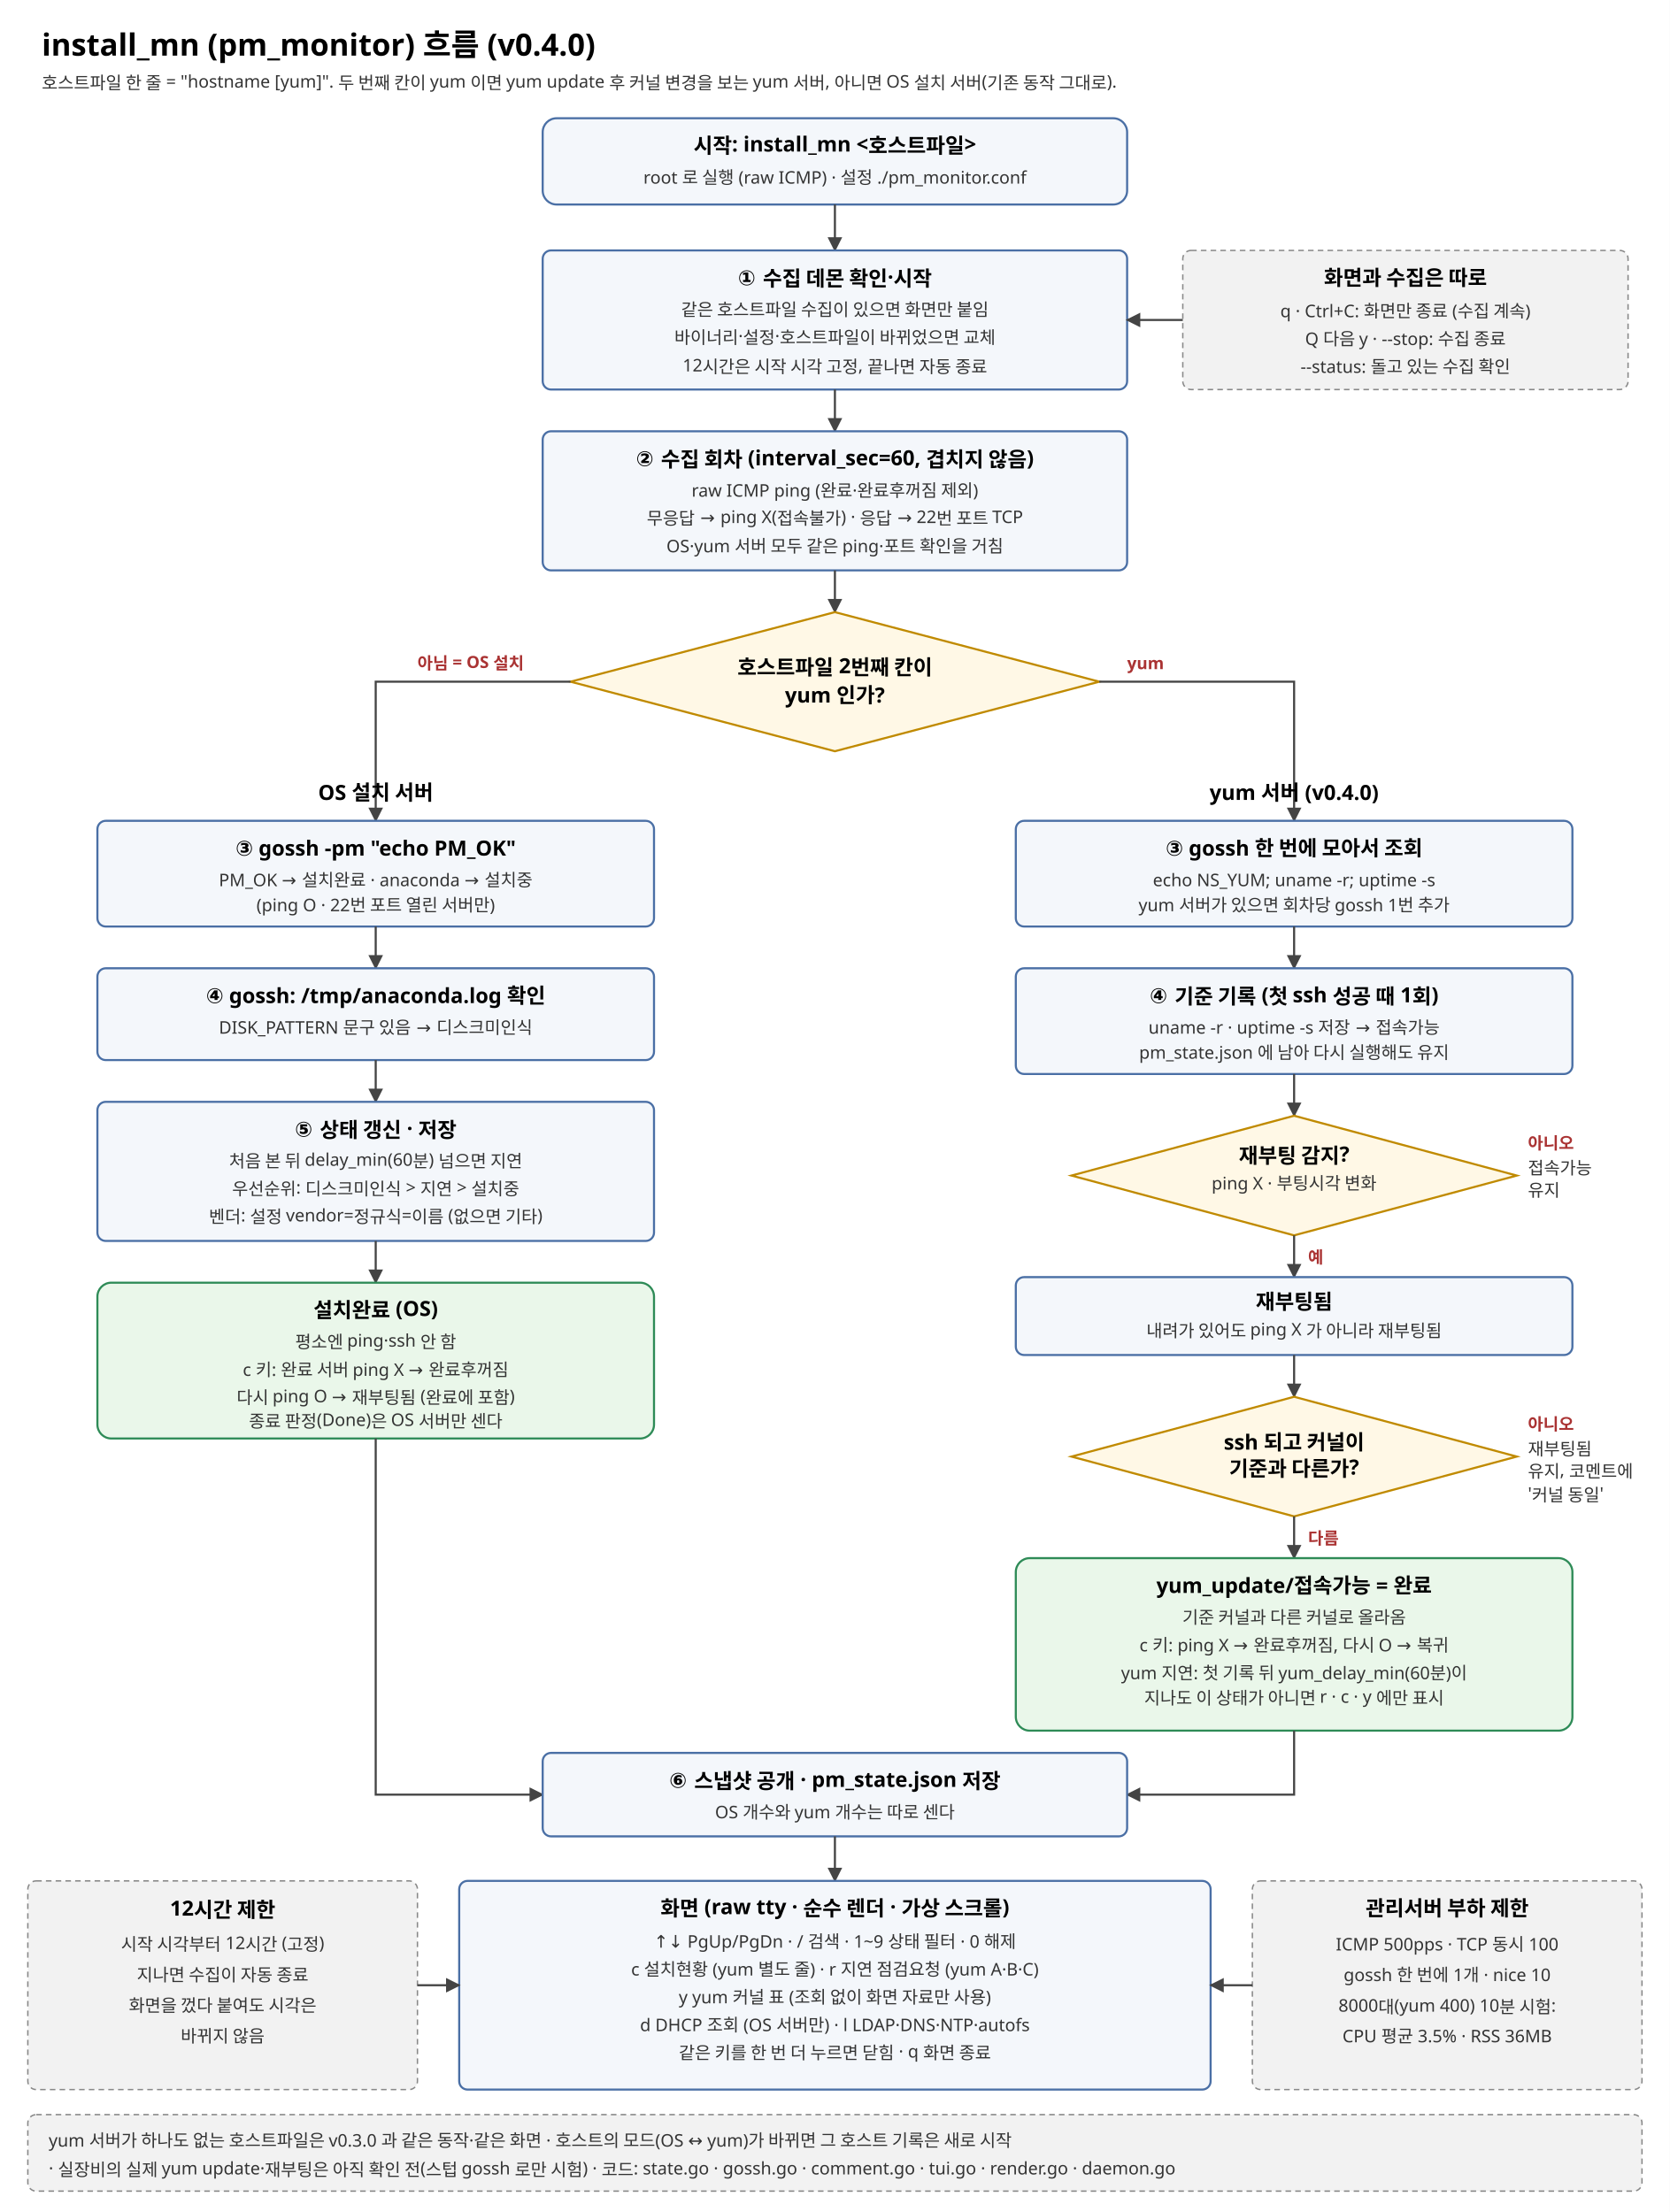
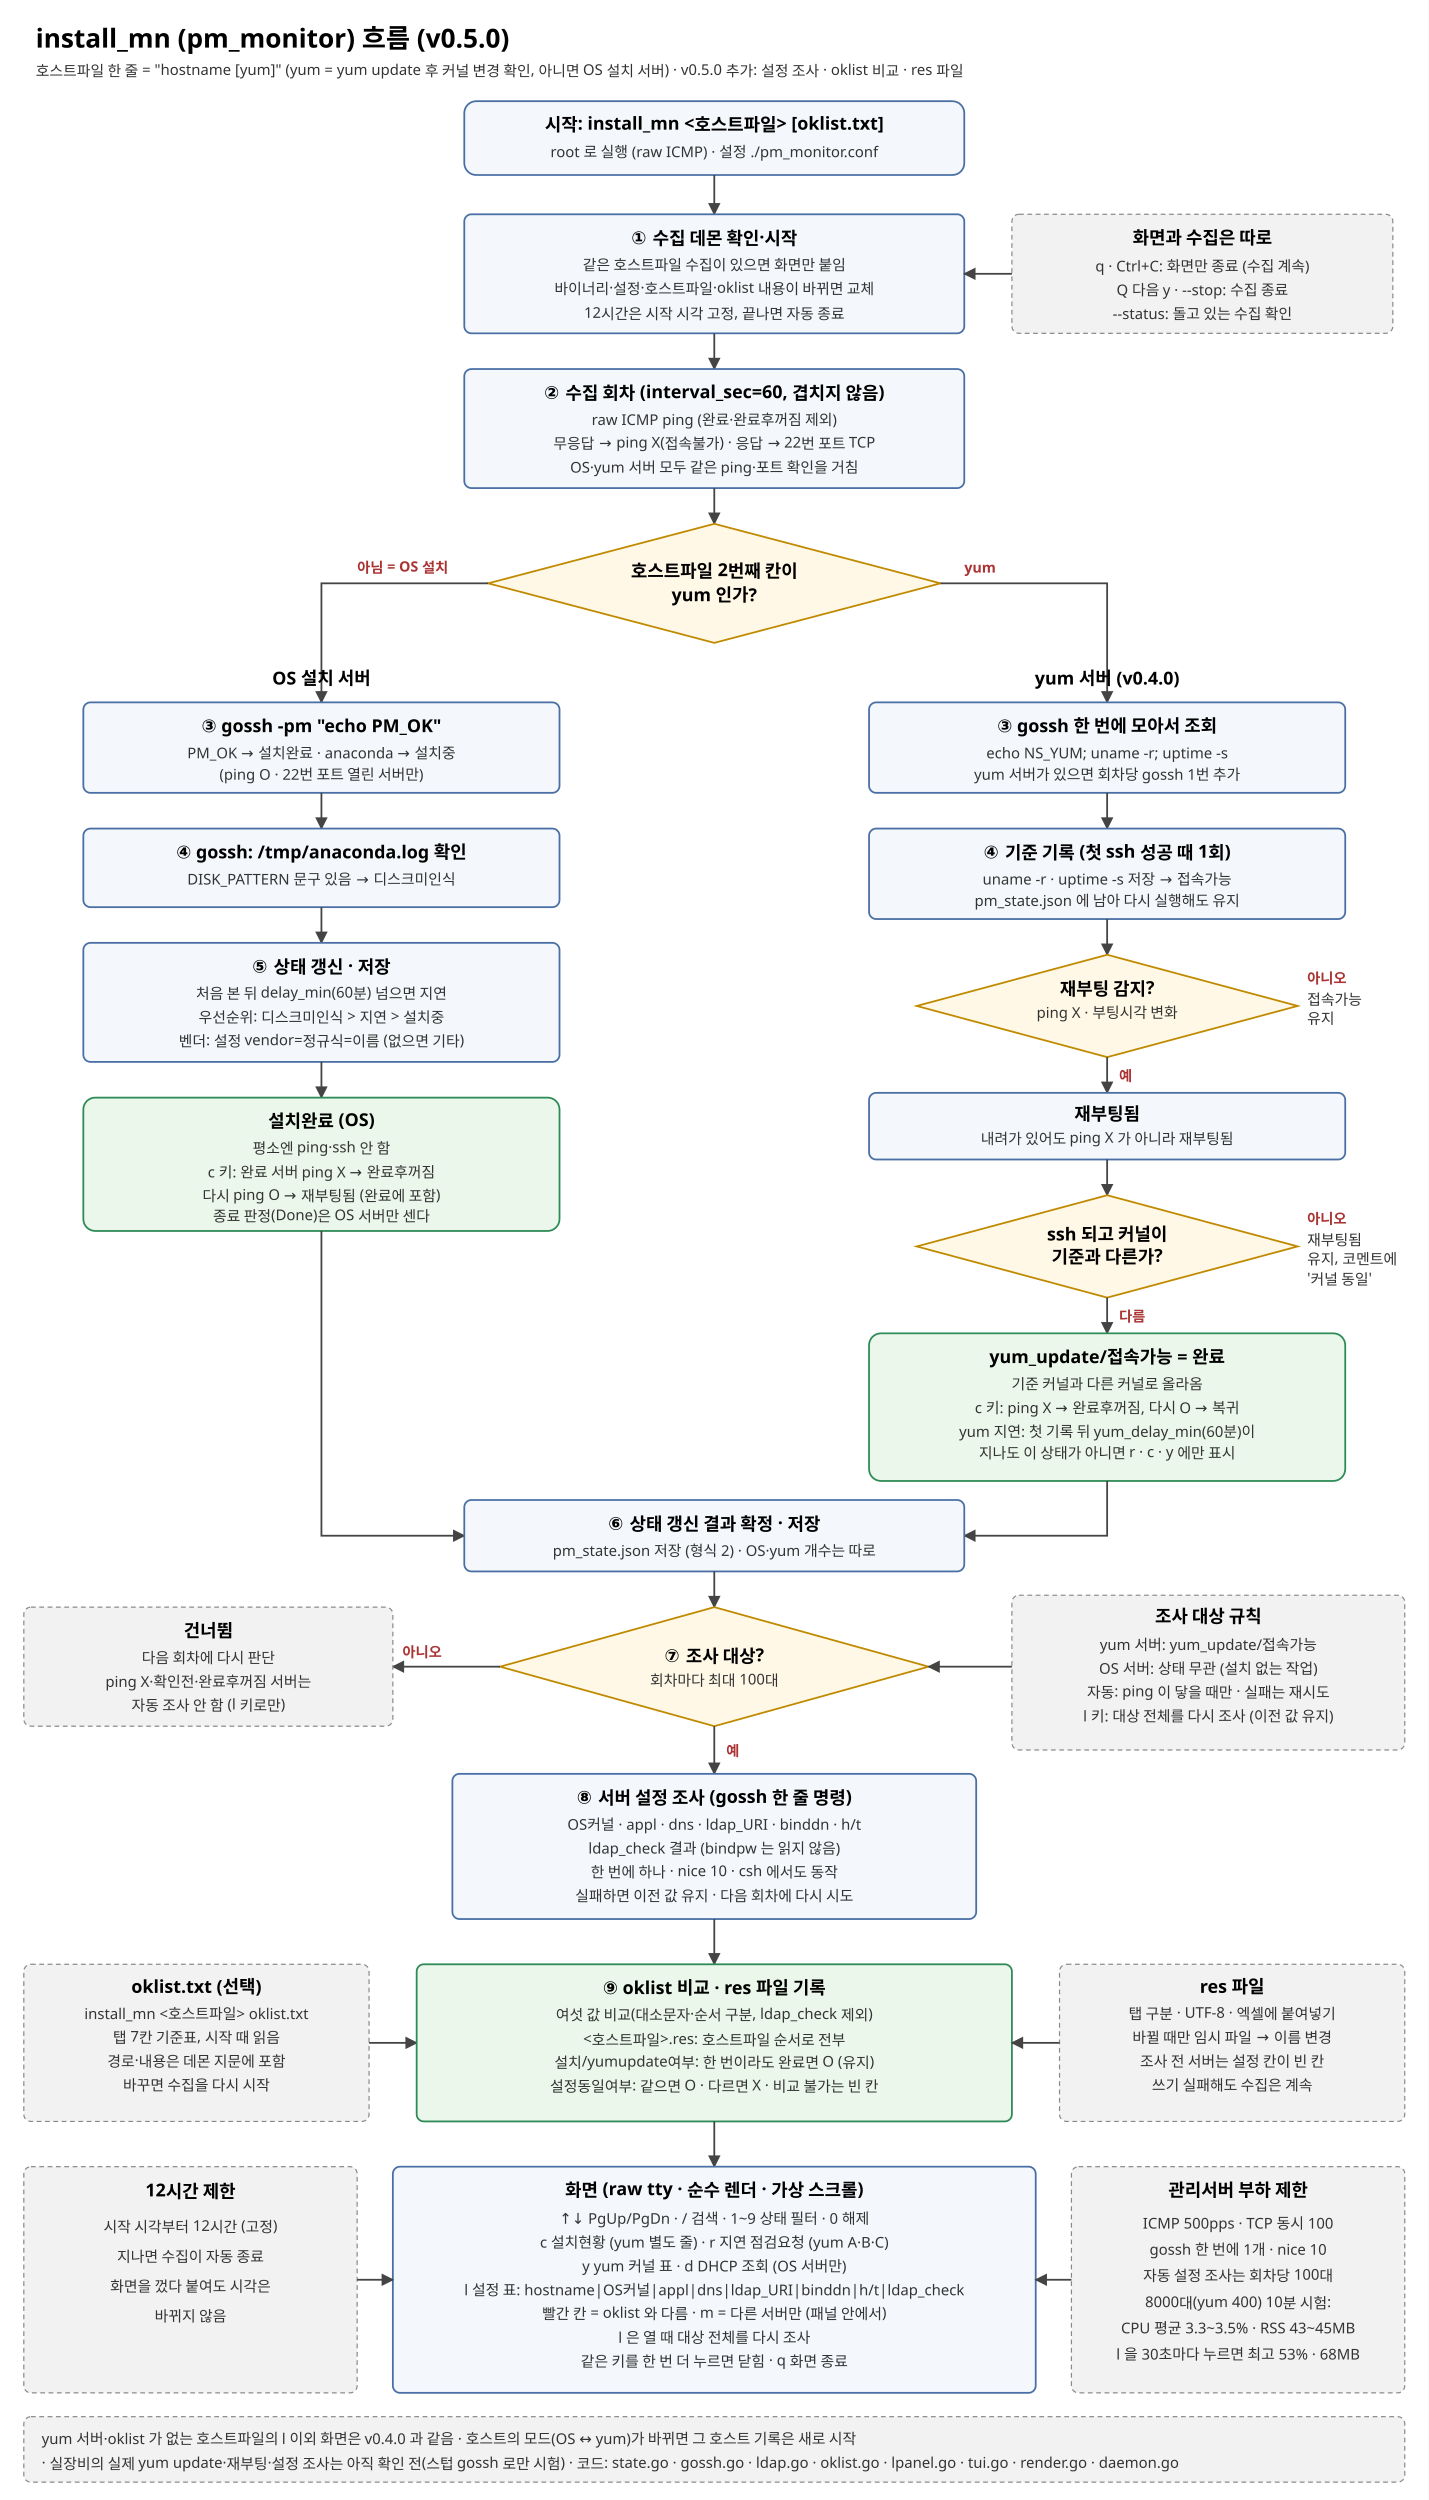
- <svg xmlns="http://www.w3.org/2000/svg" viewBox="0 0 1200 1590" font-family="Malgun Gothic, Noto Sans KR, sans-serif" font-size="14">
+ <svg xmlns="http://www.w3.org/2000/svg" viewBox="0 0 1200 2100" font-family="Malgun Gothic, Noto Sans KR, sans-serif" font-size="14">
  <defs>
    <marker id="a" viewBox="0 0 10 10" refX="9" refY="5" markerWidth="7" markerHeight="7" orient="auto">
      <path d="M0,0 L10,5 L0,10 z" fill="#444" />
    </marker>
    <style>
      .box{fill:#f4f7fb;stroke:#4a6fa5;stroke-width:1.5}
      .dec{fill:#fff8e6;stroke:#c08a00;stroke-width:1.5}
      .ask{fill:#fdecec;stroke:#c0392b;stroke-width:1.8}
      .ok{fill:#eaf7ea;stroke:#2e8b57;stroke-width:1.5}
      .side{fill:#f2f2f2;stroke:#888;stroke-width:1;stroke-dasharray:4 3}
      .t{font-weight:bold;font-size:15}
      .s{font-size:12.5;fill:#333}
      .l{stroke:#444;stroke-width:1.5;fill:none;marker-end:url(#a)}
      .lab{font-size:12;fill:#a33;font-weight:bold}
      .h{font-size:22;font-weight:bold}
    </style>
  </defs>
-   <rect width="1200" height="1590" fill="#fff" />
-   <text x="30" y="40" class="h">install_mn (pm_monitor) 흐름 (v0.4.0)</text>
-   <text x="30" y="64" class="s">호스트파일 한 줄 = "hostname [yum]". 두 번째 칸이 yum 이면 yum update 후 커널 변경을 보는 yum 서버, 아니면 OS 설치 서버(기존 동작 그대로).</text>
+   <rect width="1200" height="2100" fill="#fff" />
+   <text x="30" y="40" class="h">install_mn (pm_monitor) 흐름 (v0.5.0)</text>
+   <text x="30" y="64" class="s">호스트파일 한 줄 = "hostname [yum]" (yum = yum update 후 커널 변경 확인, 아니면 OS 설치 서버) · v0.5.0 추가: 설정 조사 · oklist 비교 · res 파일</text>
  <rect x="390" y="85" width="420" height="62" rx="10" class="box" />
-   <text x="600" y="110" text-anchor="middle" class="t">시작: install_mn &lt;호스트파일&gt;</text>
+   <text x="600" y="110" text-anchor="middle" class="t">시작: install_mn &lt;호스트파일&gt; [oklist.txt]</text>
  <text x="600" y="132" text-anchor="middle" class="s">root 로 실행 (raw ICMP) · 설정 ./pm_monitor.conf</text>
  <path d="M600,147 V180" class="l" />
  <rect x="390" y="180" width="420" height="100" rx="6" class="box" />
  <text x="600" y="205" text-anchor="middle" class="t">① 수집 데몬 확인·시작</text>
  <text x="600" y="227" text-anchor="middle" class="s">같은 호스트파일 수집이 있으면 화면만 붙임</text>
-   <text x="600" y="247" text-anchor="middle" class="s">바이너리·설정·호스트파일이 바뀌었으면 교체</text>
+   <text x="600" y="247" text-anchor="middle" class="s">바이너리·설정·호스트파일·oklist 내용이 바뀌면 교체</text>
  <text x="600" y="267" text-anchor="middle" class="s">12시간은 시작 시각 고정, 끝나면 자동 종료</text>
  <path d="M600,280 V310" class="l" />
  <rect x="850" y="180" width="320" height="100" rx="6" class="side" />
  <text x="1010" y="205" text-anchor="middle" class="t">화면과 수집은 따로</text>
  <text x="1010" y="228" text-anchor="middle" class="s">q · Ctrl+C: 화면만 종료 (수집 계속)</text>
  <text x="1010" y="248" text-anchor="middle" class="s">Q 다음 y · --stop: 수집 종료</text>
  <text x="1010" y="268" text-anchor="middle" class="s">--status: 돌고 있는 수집 확인</text>
  <path d="M850,230 H810" class="l" />
  <rect x="390" y="310" width="420" height="100" rx="6" class="box" />
  <text x="600" y="335" text-anchor="middle" class="t">② 수집 회차 (interval_sec=60, 겹치지 않음)</text>
  <text x="600" y="357" text-anchor="middle" class="s">raw ICMP ping (완료·완료후꺼짐 제외)</text>
  <text x="600" y="377" text-anchor="middle" class="s">무응답 → ping X(접속불가) · 응답 → 22번 포트 TCP</text>
  <text x="600" y="397" text-anchor="middle" class="s">OS·yum 서버 모두 같은 ping·포트 확인을 거침</text>
  <path d="M600,410 V440" class="l" />
  <polygon points="600,440 790,490 600,540 410,490" class="dec" />
  <text x="600" y="485" text-anchor="middle" class="t">호스트파일 2번째 칸이</text>
  <text x="600" y="505" text-anchor="middle" class="t">yum 인가?</text>
  <path d="M410,490 H270 V590" class="l" />
  <text x="300" y="481" class="lab">아님 = OS 설치</text>
  <path d="M790,490 H930 V590" class="l" />
  <text x="810" y="481" class="lab">yum</text>
  <text x="270" y="575" text-anchor="middle" class="t">OS 설치 서버</text>
  <rect x="70" y="590" width="400" height="76" rx="6" class="box" />
  <text x="270" y="615" text-anchor="middle" class="t">③ gossh -pm "echo PM_OK"</text>
  <text x="270" y="637" text-anchor="middle" class="s">PM_OK → 설치완료 · anaconda → 설치중</text>
  <text x="270" y="655" text-anchor="middle" class="s">(ping O · 22번 포트 열린 서버만)</text>
  <path d="M270,666 V696" class="l" />
  <rect x="70" y="696" width="400" height="66" rx="6" class="box" />
  <text x="270" y="721" text-anchor="middle" class="t">④ gossh: /tmp/anaconda.log 확인</text>
  <text x="270" y="743" text-anchor="middle" class="s">DISK_PATTERN 문구 있음 → 디스크미인식</text>
  <path d="M270,762 V792" class="l" />
  <rect x="70" y="792" width="400" height="100" rx="6" class="box" />
  <text x="270" y="817" text-anchor="middle" class="t">⑤ 상태 갱신 · 저장</text>
  <text x="270" y="839" text-anchor="middle" class="s">처음 본 뒤 delay_min(60분) 넘으면 지연</text>
  <text x="270" y="859" text-anchor="middle" class="s">우선순위: 디스크미인식 &gt; 지연 &gt; 설치중</text>
  <text x="270" y="879" text-anchor="middle" class="s">벤더: 설정 vendor=정규식=이름 (없으면 기타)</text>
  <path d="M270,892 V922" class="l" />
  <rect x="70" y="922" width="400" height="112" rx="10" class="ok" />
  <text x="270" y="947" text-anchor="middle" class="t">설치완료 (OS)</text>
  <text x="270" y="969" text-anchor="middle" class="s">평소엔 ping·ssh 안 함</text>
  <text x="270" y="989" text-anchor="middle" class="s">c 키: 완료 서버 ping X → 완료후꺼짐</text>
  <text x="270" y="1009" text-anchor="middle" class="s">다시 ping O → 재부팅됨 (완료에 포함)</text>
  <text x="270" y="1026" text-anchor="middle" class="s">종료 판정(Done)은 OS 서버만 센다</text>
  <text x="930" y="575" text-anchor="middle" class="t">yum 서버 (v0.4.0)</text>
  <rect x="730" y="590" width="400" height="76" rx="6" class="box" />
  <text x="930" y="615" text-anchor="middle" class="t">③ gossh 한 번에 모아서 조회</text>
  <text x="930" y="637" text-anchor="middle" class="s">echo NS_YUM; uname -r; uptime -s</text>
  <text x="930" y="655" text-anchor="middle" class="s">yum 서버가 있으면 회차당 gossh 1번 추가</text>
  <path d="M930,666 V696" class="l" />
  <rect x="730" y="696" width="400" height="76" rx="6" class="box" />
  <text x="930" y="721" text-anchor="middle" class="t">④ 기준 기록 (첫 ssh 성공 때 1회)</text>
  <text x="930" y="743" text-anchor="middle" class="s">uname -r · uptime -s 저장 → 접속가능</text>
  <text x="930" y="761" text-anchor="middle" class="s">pm_state.json 에 남아 다시 실행해도 유지</text>
  <path d="M930,772 V802" class="l" />
  <polygon points="930,802 1090,845 930,888 770,845" class="dec" />
  <text x="930" y="836" text-anchor="middle" class="t">재부팅 감지?</text>
  <text x="930" y="855" text-anchor="middle" class="s">ping X · 부팅시각 변화</text>
  <text x="1098" y="826" class="lab">아니오</text>
  <text x="1098" y="844" class="s">접속가능</text>
  <text x="1098" y="860" class="s">유지</text>
  <path d="M930,888 V918" class="l" />
  <text x="940" y="908" class="lab">예</text>
  <rect x="730" y="918" width="400" height="56" rx="6" class="box" />
  <text x="930" y="941" text-anchor="middle" class="t">재부팅됨</text>
  <text x="930" y="961" text-anchor="middle" class="s">내려가 있어도 ping X 가 아니라 재부팅됨</text>
  <path d="M930,974 V1004" class="l" />
  <polygon points="930,1004 1090,1047 930,1090 770,1047" class="dec" />
  <text x="930" y="1042" text-anchor="middle" class="t">ssh 되고 커널이</text>
  <text x="930" y="1061" text-anchor="middle" class="t">기준과 다른가?</text>
  <text x="1098" y="1028" class="lab">아니오</text>
  <text x="1098" y="1046" class="s">재부팅됨</text>
  <text x="1098" y="1062" class="s">유지, 코멘트에</text>
  <text x="1098" y="1078" class="s">'커널 동일'</text>
  <path d="M930,1090 V1120" class="l" />
  <text x="940" y="1110" class="lab">다름</text>
  <rect x="730" y="1120" width="400" height="124" rx="10" class="ok" />
  <text x="930" y="1145" text-anchor="middle" class="t">yum_update/접속가능 = 완료</text>
  <text x="930" y="1167" text-anchor="middle" class="s">기준 커널과 다른 커널로 올라옴</text>
  <text x="930" y="1187" text-anchor="middle" class="s">c 키: ping X → 완료후꺼짐, 다시 O → 복귀</text>
  <text x="930" y="1207" text-anchor="middle" class="s">yum 지연: 첫 기록 뒤 yum_delay_min(60분)이</text>
  <text x="930" y="1225" text-anchor="middle" class="s">지나도 이 상태가 아니면 r · c · y 에만 표시</text>
  <path d="M270,1034 V1290 H390" class="l" />
  <path d="M930,1244 V1290 H810" class="l" />
  <rect x="390" y="1260" width="420" height="60" rx="6" class="box" />
-   <text x="600" y="1285" text-anchor="middle" class="t">⑥ 스냅샷 공개 · pm_state.json 저장</text>
-   <text x="600" y="1307" text-anchor="middle" class="s">OS 개수와 yum 개수는 따로 센다</text>
-   <path d="M600,1320 V1352" class="l" />
-   <rect x="330" y="1352" width="540" height="150" rx="6" class="box" />
-   <text x="600" y="1377" text-anchor="middle" class="t">화면 (raw tty · 순수 렌더 · 가상 스크롤)</text>
-   <text x="600" y="1400" text-anchor="middle" class="s">↑↓ PgUp/PgDn · / 검색 · 1~9 상태 필터 · 0 해제</text>
-   <text x="600" y="1420" text-anchor="middle" class="s">c 설치현황 (yum 별도 줄) · r 지연 점검요청 (yum A·B·C)</text>
-   <text x="600" y="1440" text-anchor="middle" class="s">y yum 커널 표 (조회 없이 화면 자료만 사용)</text>
-   <text x="600" y="1460" text-anchor="middle" class="s">d DHCP 조회 (OS 서버만) · l LDAP·DNS·NTP·autofs</text>
-   <text x="600" y="1480" text-anchor="middle" class="s">같은 키를 한 번 더 누르면 닫힘 · q 화면 종료</text>
-   <rect x="20" y="1352" width="280" height="150" rx="6" class="side" />
-   <text x="160" y="1377" text-anchor="middle" class="t">12시간 제한</text>
-   <text x="160" y="1402" text-anchor="middle" class="s">시작 시각부터 12시간 (고정)</text>
-   <text x="160" y="1424" text-anchor="middle" class="s">지나면 수집이 자동 종료</text>
-   <text x="160" y="1446" text-anchor="middle" class="s">화면을 껐다 붙여도 시각은</text>
-   <text x="160" y="1468" text-anchor="middle" class="s">바뀌지 않음</text>
-   <path d="M300,1427 H330" class="l" />
-   <rect x="900" y="1352" width="280" height="150" rx="6" class="side" />
-   <text x="1040" y="1377" text-anchor="middle" class="t">관리서버 부하 제한</text>
-   <text x="1040" y="1402" text-anchor="middle" class="s">ICMP 500pps · TCP 동시 100</text>
-   <text x="1040" y="1424" text-anchor="middle" class="s">gossh 한 번에 1개 · nice 10</text>
-   <text x="1040" y="1446" text-anchor="middle" class="s">8000대(yum 400) 10분 시험:</text>
-   <text x="1040" y="1468" text-anchor="middle" class="s">CPU 평균 3.5% · RSS 36MB</text>
-   <path d="M900,1427 H870" class="l" />
-   <rect x="20" y="1520" width="1160" height="55" rx="6" class="side" />
-   <text x="35" y="1543" class="s">yum 서버가 하나도 없는 호스트파일은 v0.3.0 과 같은 동작·같은 화면 · 호스트의 모드(OS ↔ yum)가 바뀌면 그 호스트 기록은 새로 시작</text>
-   <text x="35" y="1563" class="s">· 실장비의 실제 yum update·재부팅은 아직 확인 전(스텁 gossh 로만 시험) · 코드: state.go · gossh.go · comment.go · tui.go · render.go · daemon.go</text>
+   <text x="600" y="1285" text-anchor="middle" class="t">⑥ 상태 갱신 결과 확정 · 저장</text>
+   <text x="600" y="1307" text-anchor="middle" class="s">pm_state.json 저장 (형식 2) · OS·yum 개수는 따로</text>
+   <path d="M600,1320 V1350" class="l" />
+   <polygon points="600,1350 780,1400 600,1450 420,1400" class="dec" />
+   <text x="600" y="1396" text-anchor="middle" class="t">⑦ 조사 대상?</text>
+   <text x="600" y="1416" text-anchor="middle" class="s">회차마다 최대 100대</text>
+   <path d="M420,1400 H330" class="l" />
+   <text x="338" y="1392" class="lab">아니오</text>
+   <rect x="20" y="1350" width="310" height="100" rx="6" class="side" />
+   <text x="175" y="1375" text-anchor="middle" class="t">건너뜀</text>
+   <text x="175" y="1397" text-anchor="middle" class="s">다음 회차에 다시 판단</text>
+   <text x="175" y="1417" text-anchor="middle" class="s">ping X·확인전·완료후꺼짐 서버는</text>
+   <text x="175" y="1437" text-anchor="middle" class="s">자동 조사 안 함 (l 키로만)</text>
+   <rect x="850" y="1340" width="330" height="130" rx="6" class="side" />
+   <text x="1015" y="1363" text-anchor="middle" class="t">조사 대상 규칙</text>
+   <text x="1015" y="1386" text-anchor="middle" class="s">yum 서버: yum_update/접속가능</text>
+   <text x="1015" y="1406" text-anchor="middle" class="s">OS 서버: 상태 무관 (설치 없는 작업)</text>
+   <text x="1015" y="1426" text-anchor="middle" class="s">자동: ping 이 닿을 때만 · 실패는 재시도</text>
+   <text x="1015" y="1446" text-anchor="middle" class="s">l 키: 대상 전체를 다시 조사 (이전 값 유지)</text>
+   <path d="M850,1400 H780" class="l" />
+   <path d="M600,1450 V1490" class="l" />
+   <text x="610" y="1475" class="lab">예</text>
+   <rect x="380" y="1490" width="440" height="122" rx="6" class="box" />
+   <text x="600" y="1515" text-anchor="middle" class="t">⑧ 서버 설정 조사 (gossh 한 줄 명령)</text>
+   <text x="600" y="1537" text-anchor="middle" class="s">OS커널 · appl · dns · ldap_URI · binddn · h/t</text>
+   <text x="600" y="1557" text-anchor="middle" class="s">ldap_check 결과 (bindpw 는 읽지 않음)</text>
+   <text x="600" y="1577" text-anchor="middle" class="s">한 번에 하나 · nice 10 · csh 에서도 동작</text>
+   <text x="600" y="1597" text-anchor="middle" class="s">실패하면 이전 값 유지 · 다음 회차에 다시 시도</text>
+   <path d="M600,1612 V1650" class="l" />
+   <rect x="20" y="1650" width="290" height="132" rx="6" class="side" />
+   <text x="165" y="1674" text-anchor="middle" class="t">oklist.txt (선택)</text>
+   <text x="165" y="1696" text-anchor="middle" class="s">install_mn &lt;호스트파일&gt; oklist.txt</text>
+   <text x="165" y="1716" text-anchor="middle" class="s">탭 7칸 기준표, 시작 때 읽음</text>
+   <text x="165" y="1736" text-anchor="middle" class="s">경로·내용은 데몬 지문에 포함</text>
+   <text x="165" y="1756" text-anchor="middle" class="s">바꾸면 수집을 다시 시작</text>
+   <path d="M310,1716 H350" class="l" />
+   <rect x="350" y="1650" width="500" height="132" rx="6" class="ok" />
+   <text x="600" y="1675" text-anchor="middle" class="t">⑨ oklist 비교 · res 파일 기록</text>
+   <text x="600" y="1697" text-anchor="middle" class="s">여섯 값 비교(대소문자·순서 구분, ldap_check 제외)</text>
+   <text x="600" y="1717" text-anchor="middle" class="s">&lt;호스트파일&gt;.res: 호스트파일 순서로 전부</text>
+   <text x="600" y="1737" text-anchor="middle" class="s">설치/yumupdate여부: 한 번이라도 완료면 O (유지)</text>
+   <text x="600" y="1757" text-anchor="middle" class="s">설정동일여부: 같으면 O · 다르면 X · 비교 불가는 빈 칸</text>
+   <rect x="890" y="1650" width="290" height="132" rx="6" class="side" />
+   <text x="1035" y="1674" text-anchor="middle" class="t">res 파일</text>
+   <text x="1035" y="1696" text-anchor="middle" class="s">탭 구분 · UTF-8 · 엑셀에 붙여넣기</text>
+   <text x="1035" y="1716" text-anchor="middle" class="s">바뀔 때만 임시 파일 → 이름 변경</text>
+   <text x="1035" y="1736" text-anchor="middle" class="s">조사 전 서버는 설정 칸이 빈 칸</text>
+   <text x="1035" y="1756" text-anchor="middle" class="s">쓰기 실패해도 수집은 계속</text>
+   <path d="M890,1716 H850" class="l" />
+   <path d="M600,1782 V1820" class="l" />
+   <rect x="330" y="1820" width="540" height="190" rx="6" class="box" />
+   <text x="600" y="1845" text-anchor="middle" class="t">화면 (raw tty · 순수 렌더 · 가상 스크롤)</text>
+   <text x="600" y="1868" text-anchor="middle" class="s">↑↓ PgUp/PgDn · / 검색 · 1~9 상태 필터 · 0 해제</text>
+   <text x="600" y="1888" text-anchor="middle" class="s">c 설치현황 (yum 별도 줄) · r 지연 점검요청 (yum A·B·C)</text>
+   <text x="600" y="1908" text-anchor="middle" class="s">y yum 커널 표 · d DHCP 조회 (OS 서버만)</text>
+   <text x="600" y="1928" text-anchor="middle" class="s">l 설정 표: hostname|OS커널|appl|dns|ldap_URI|binddn|h/t|ldap_check</text>
+   <text x="600" y="1948" text-anchor="middle" class="s">빨간 칸 = oklist 와 다름 · m = 다른 서버만 (패널 안에서)</text>
+   <text x="600" y="1968" text-anchor="middle" class="s">l 은 열 때 대상 전체를 다시 조사</text>
+   <text x="600" y="1988" text-anchor="middle" class="s">같은 키를 한 번 더 누르면 닫힘 · q 화면 종료</text>
+   <rect x="20" y="1820" width="280" height="190" rx="6" class="side" />
+   <text x="160" y="1845" text-anchor="middle" class="t">12시간 제한</text>
+   <text x="160" y="1875" text-anchor="middle" class="s">시작 시각부터 12시간 (고정)</text>
+   <text x="160" y="1900" text-anchor="middle" class="s">지나면 수집이 자동 종료</text>
+   <text x="160" y="1925" text-anchor="middle" class="s">화면을 껐다 붙여도 시각은</text>
+   <text x="160" y="1950" text-anchor="middle" class="s">바뀌지 않음</text>
+   <path d="M300,1915 H330" class="l" />
+   <rect x="900" y="1820" width="280" height="190" rx="6" class="side" />
+   <text x="1040" y="1845" text-anchor="middle" class="t">관리서버 부하 제한</text>
+   <text x="1040" y="1872" text-anchor="middle" class="s">ICMP 500pps · TCP 동시 100</text>
+   <text x="1040" y="1894" text-anchor="middle" class="s">gossh 한 번에 1개 · nice 10</text>
+   <text x="1040" y="1916" text-anchor="middle" class="s">자동 설정 조사는 회차당 100대</text>
+   <text x="1040" y="1938" text-anchor="middle" class="s">8000대(yum 400) 10분 시험:</text>
+   <text x="1040" y="1960" text-anchor="middle" class="s">CPU 평균 3.3~3.5% · RSS 43~45MB</text>
+   <text x="1040" y="1982" text-anchor="middle" class="s">l 을 30초마다 누르면 최고 53% · 68MB</text>
+   <path d="M900,1915 H870" class="l" />
+   <rect x="20" y="2030" width="1160" height="55" rx="6" class="side" />
+   <text x="35" y="2053" class="s">yum 서버·oklist 가 없는 호스트파일의 l 이외 화면은 v0.4.0 과 같음 · 호스트의 모드(OS ↔ yum)가 바뀌면 그 호스트 기록은 새로 시작</text>
+   <text x="35" y="2073" class="s">· 실장비의 실제 yum update·재부팅·설정 조사는 아직 확인 전(스텁 gossh 로만 시험) · 코드: state.go · gossh.go · ldap.go · oklist.go · lpanel.go · tui.go · render.go · daemon.go</text>
</svg>
